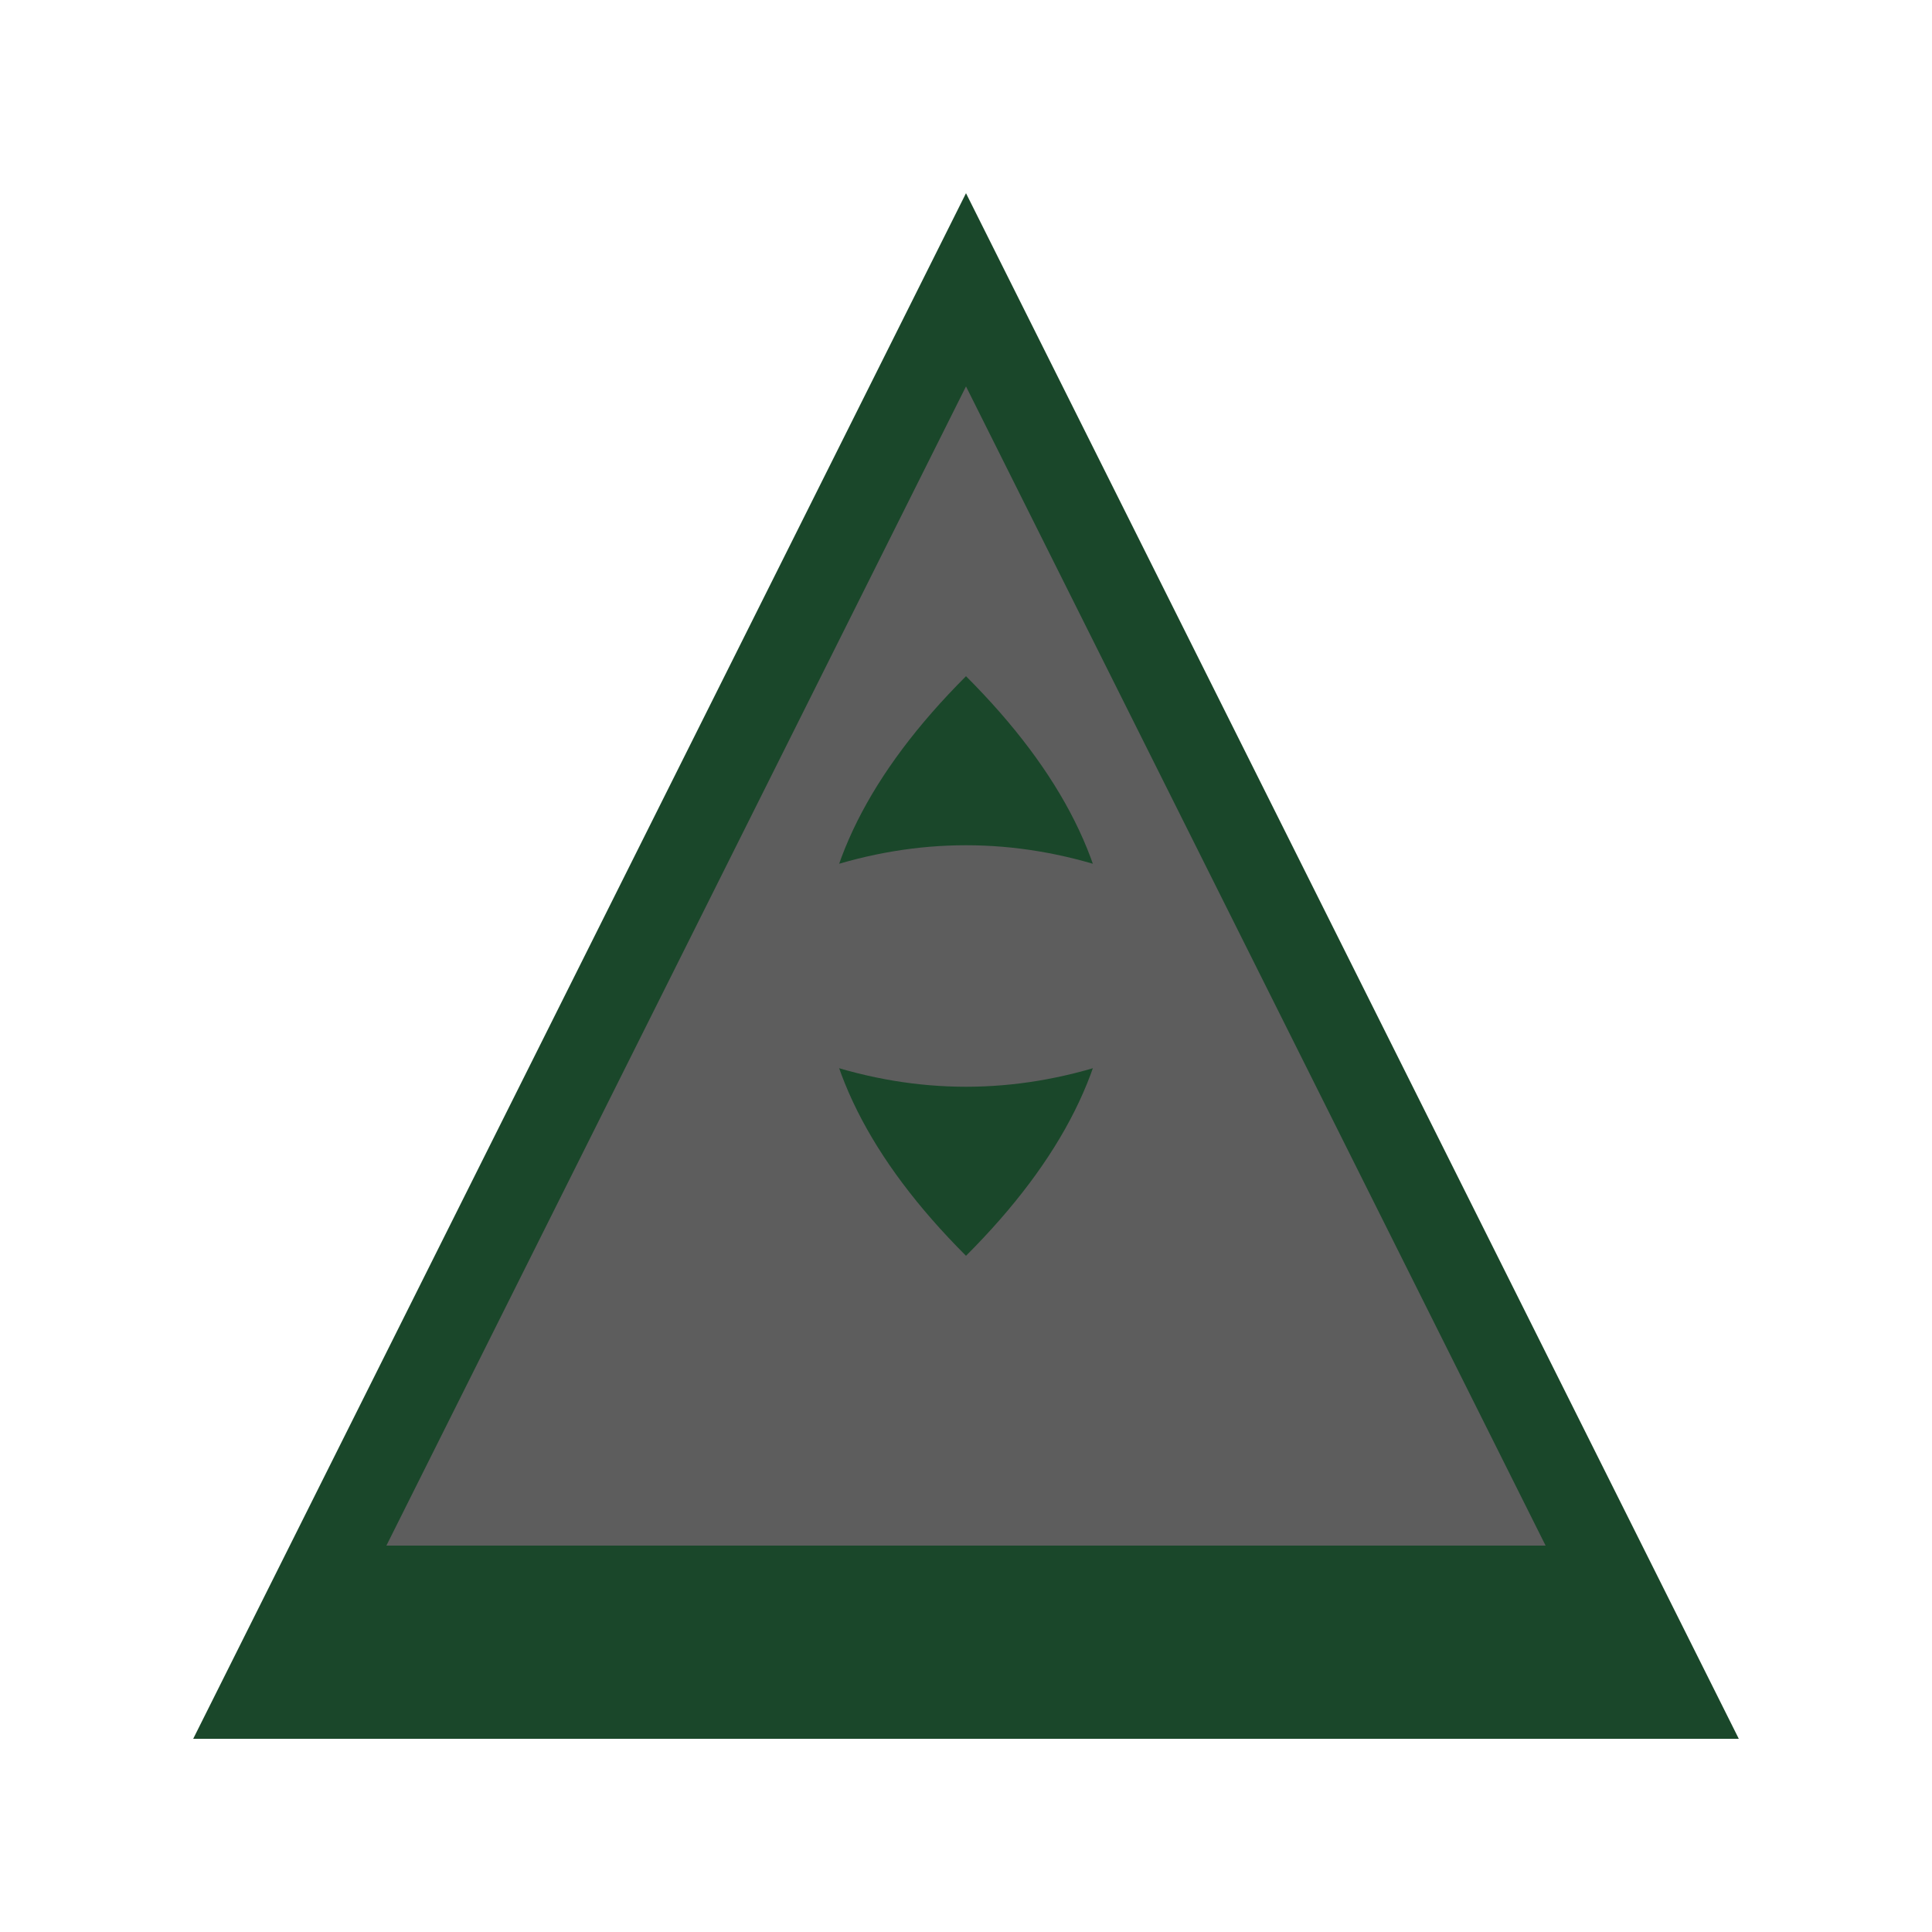
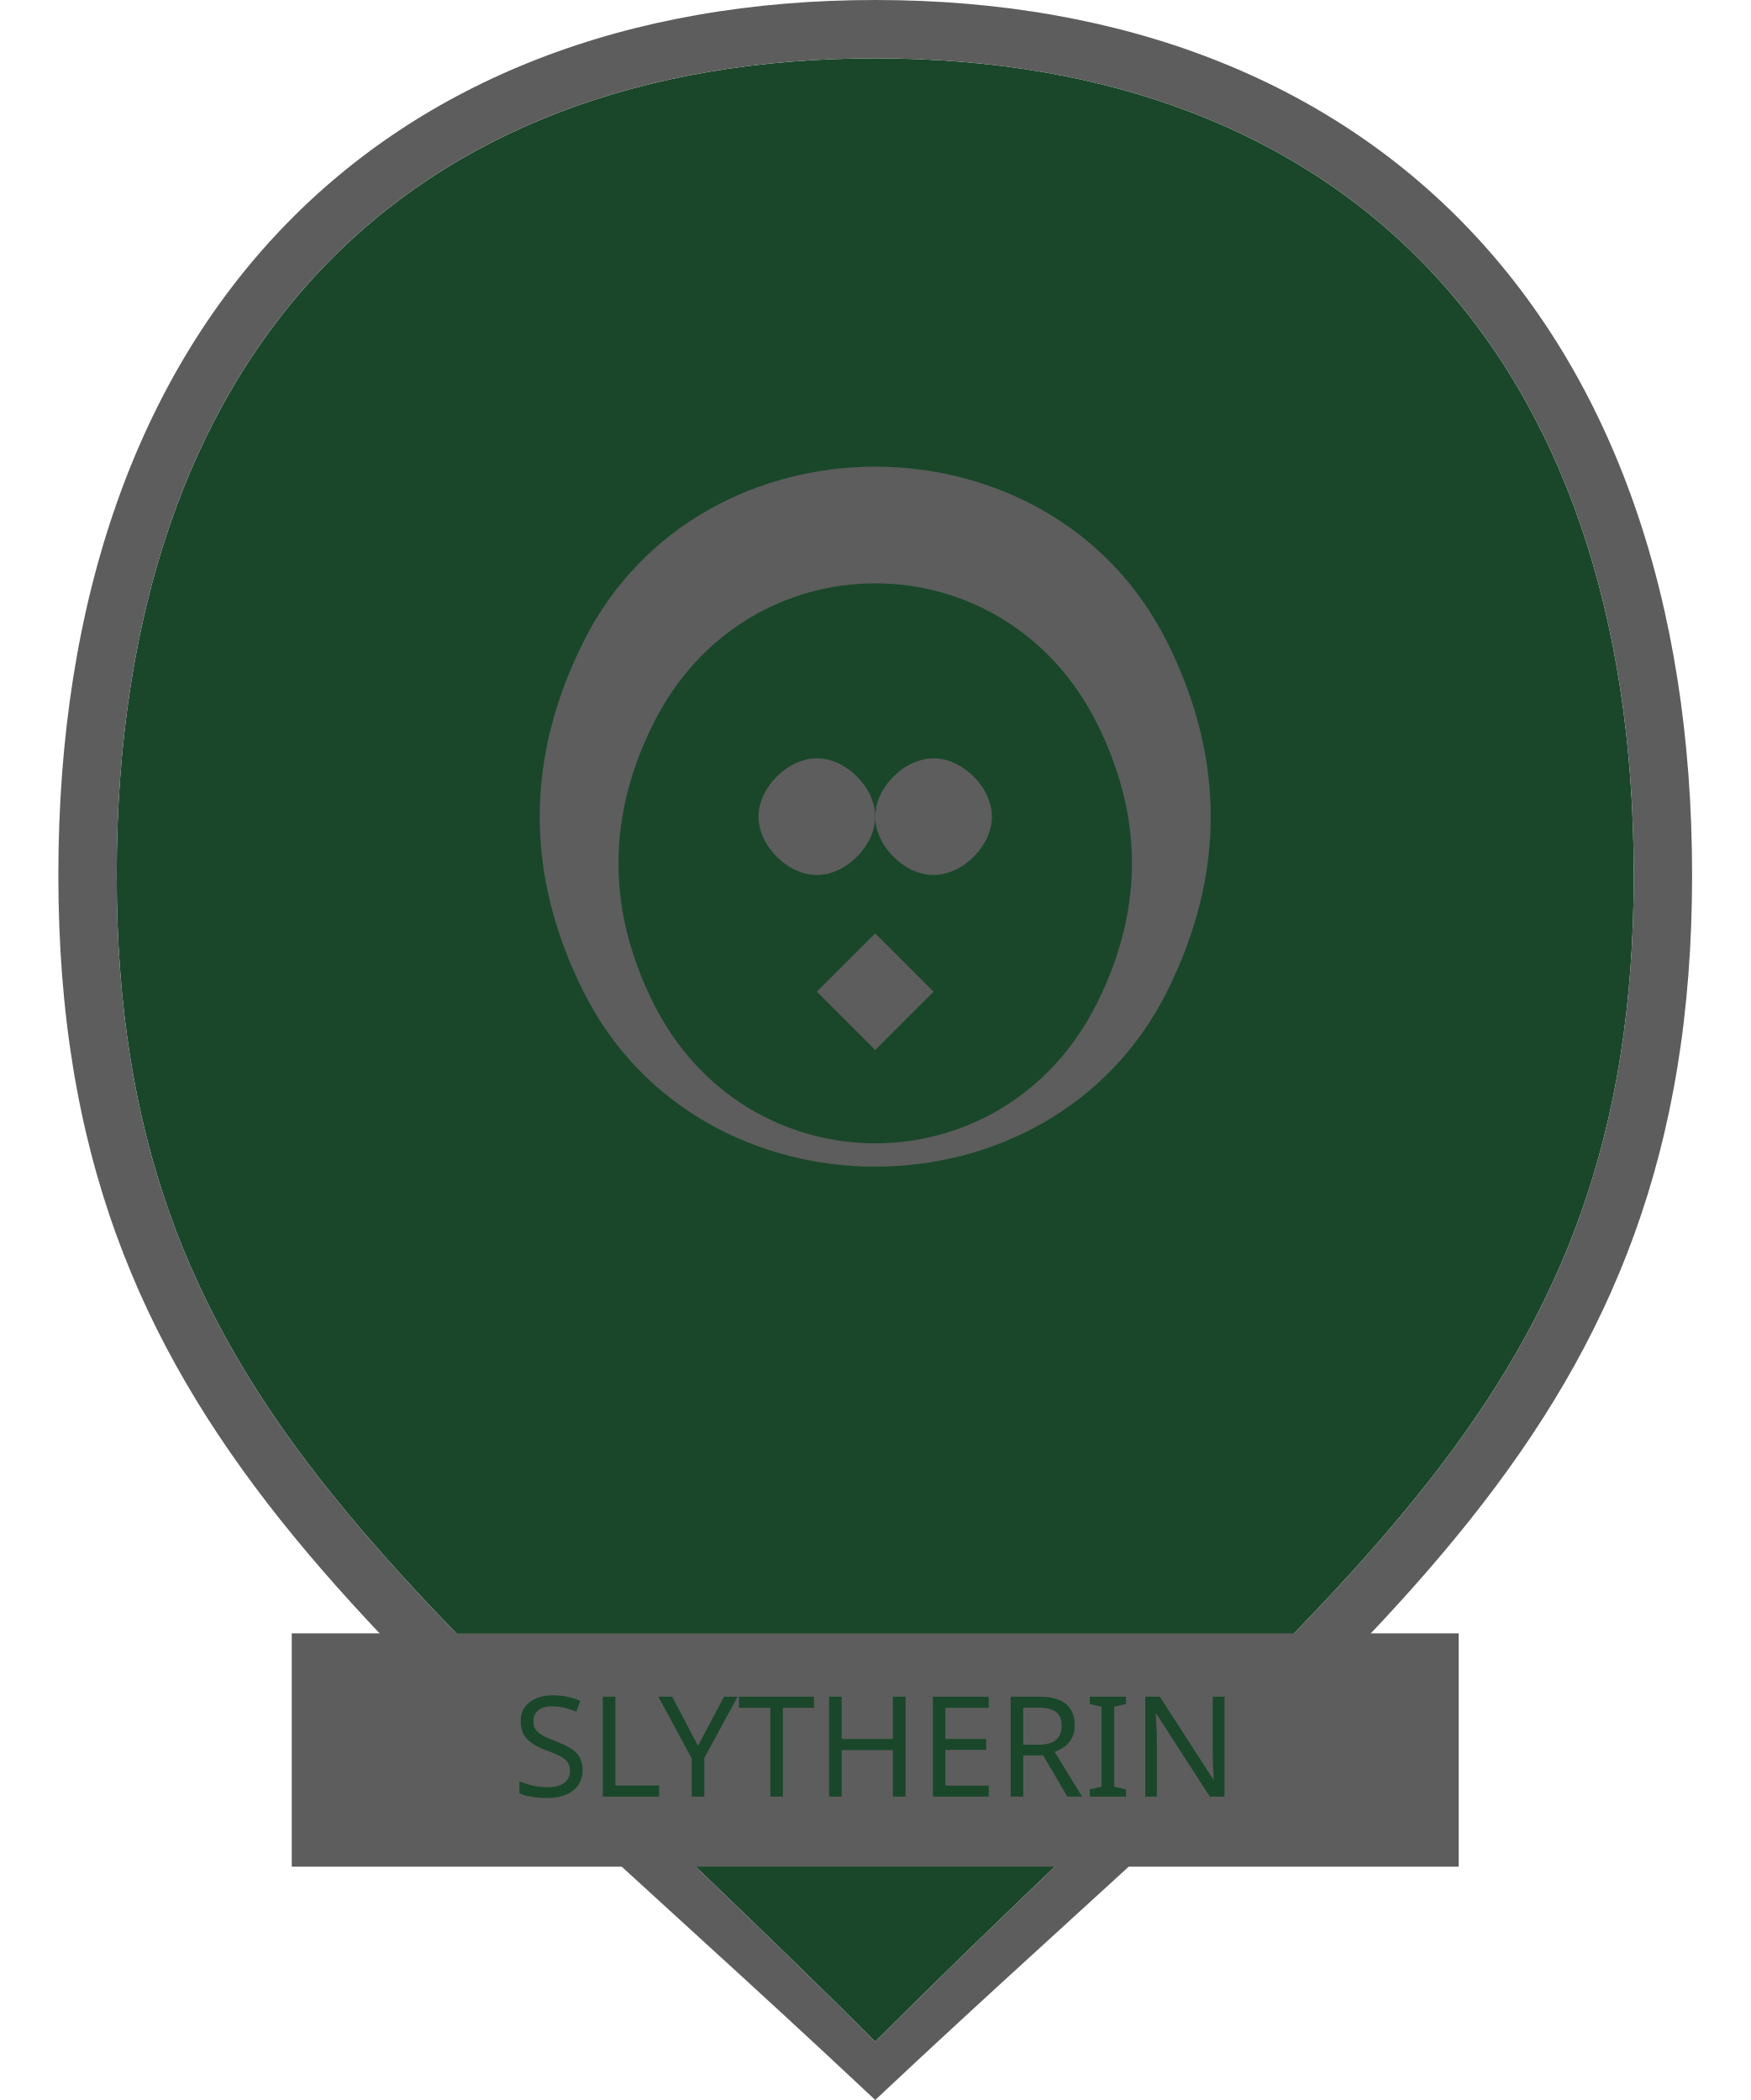
- <svg xmlns="http://www.w3.org/2000/svg" width="200" height="200" viewBox="0 0 200 200" fill="none">
-   <path d="M100 20 L180 180 H20 Z" fill="#1A472A" />
-   <path d="M100 40 L160 160 H40 Z" fill="#5D5D5D" />
-   <path d="M100 70 Q130 100 100 130 Q70 100 100 70" fill="#1A472A" />
-   <path d="M85 90 Q100 85 115 90 Q120 100 115 110 Q100 115 85 110 Q80 100 85 90" fill="#5D5D5D" />
+ <svg xmlns="http://www.w3.org/2000/svg" width="300" height="360" viewBox="0 0 300 360" fill="none">
+   <path d="M150 10C70 10 20 60 20 150C20 240 70 270 150 350C230 270 280 240 280 150C280 60 230 10 150 10Z" fill="#1A472A" />
+   <path d="M150 0C65 0 10 55 10 150C10 245 65 280 150 360C235 280 290 245 290 150C290 55 235 0 150 0ZM150 10C230 10 280 60 280 150C280 240 230 270 150 350C70 270 20 240 20 150C20 60 70 10 150 10Z" fill="#5D5D5D" />
+   <path d="M150 80C130 80 110 90 100 110C90 130 90 150 100 170C110 190 130 200 150 200C170 200 190 190 200 170C210 150 210 130 200 110C190 90 170 80 150 80Z" fill="#5D5D5D" />
+   <path d="M150 100C135 100 120 108 112 124C104 140 104 156 112 172C120 188 135 196 150 196C165 196 180 188 188 172C196 156 196 140 188 124C180 108 165 100 150 100Z" fill="#1A472A" />
+   <path d="M140 130C135 130 130 135 130 140C130 145 135 150 140 150C145 150 150 145 150 140C150 135 145 130 140 130Z" fill="#5D5D5D" />
+   <path d="M160 130C155 130 150 135 150 140C150 145 155 150 160 150C165 150 170 145 170 140C170 135 165 130 160 130Z" fill="#5D5D5D" />
+   <path d="M150 160L140 170L150 180L160 170L150 160Z" fill="#5D5D5D" />
+   <path d="M50 280H250V320H50V280Z" fill="#5D5D5D" />
+   <text x="150" y="308" fill="#1A472A" font-family="Cinzel Decorative" font-size="24" text-anchor="middle">SLYTHERIN</text>
</svg>
